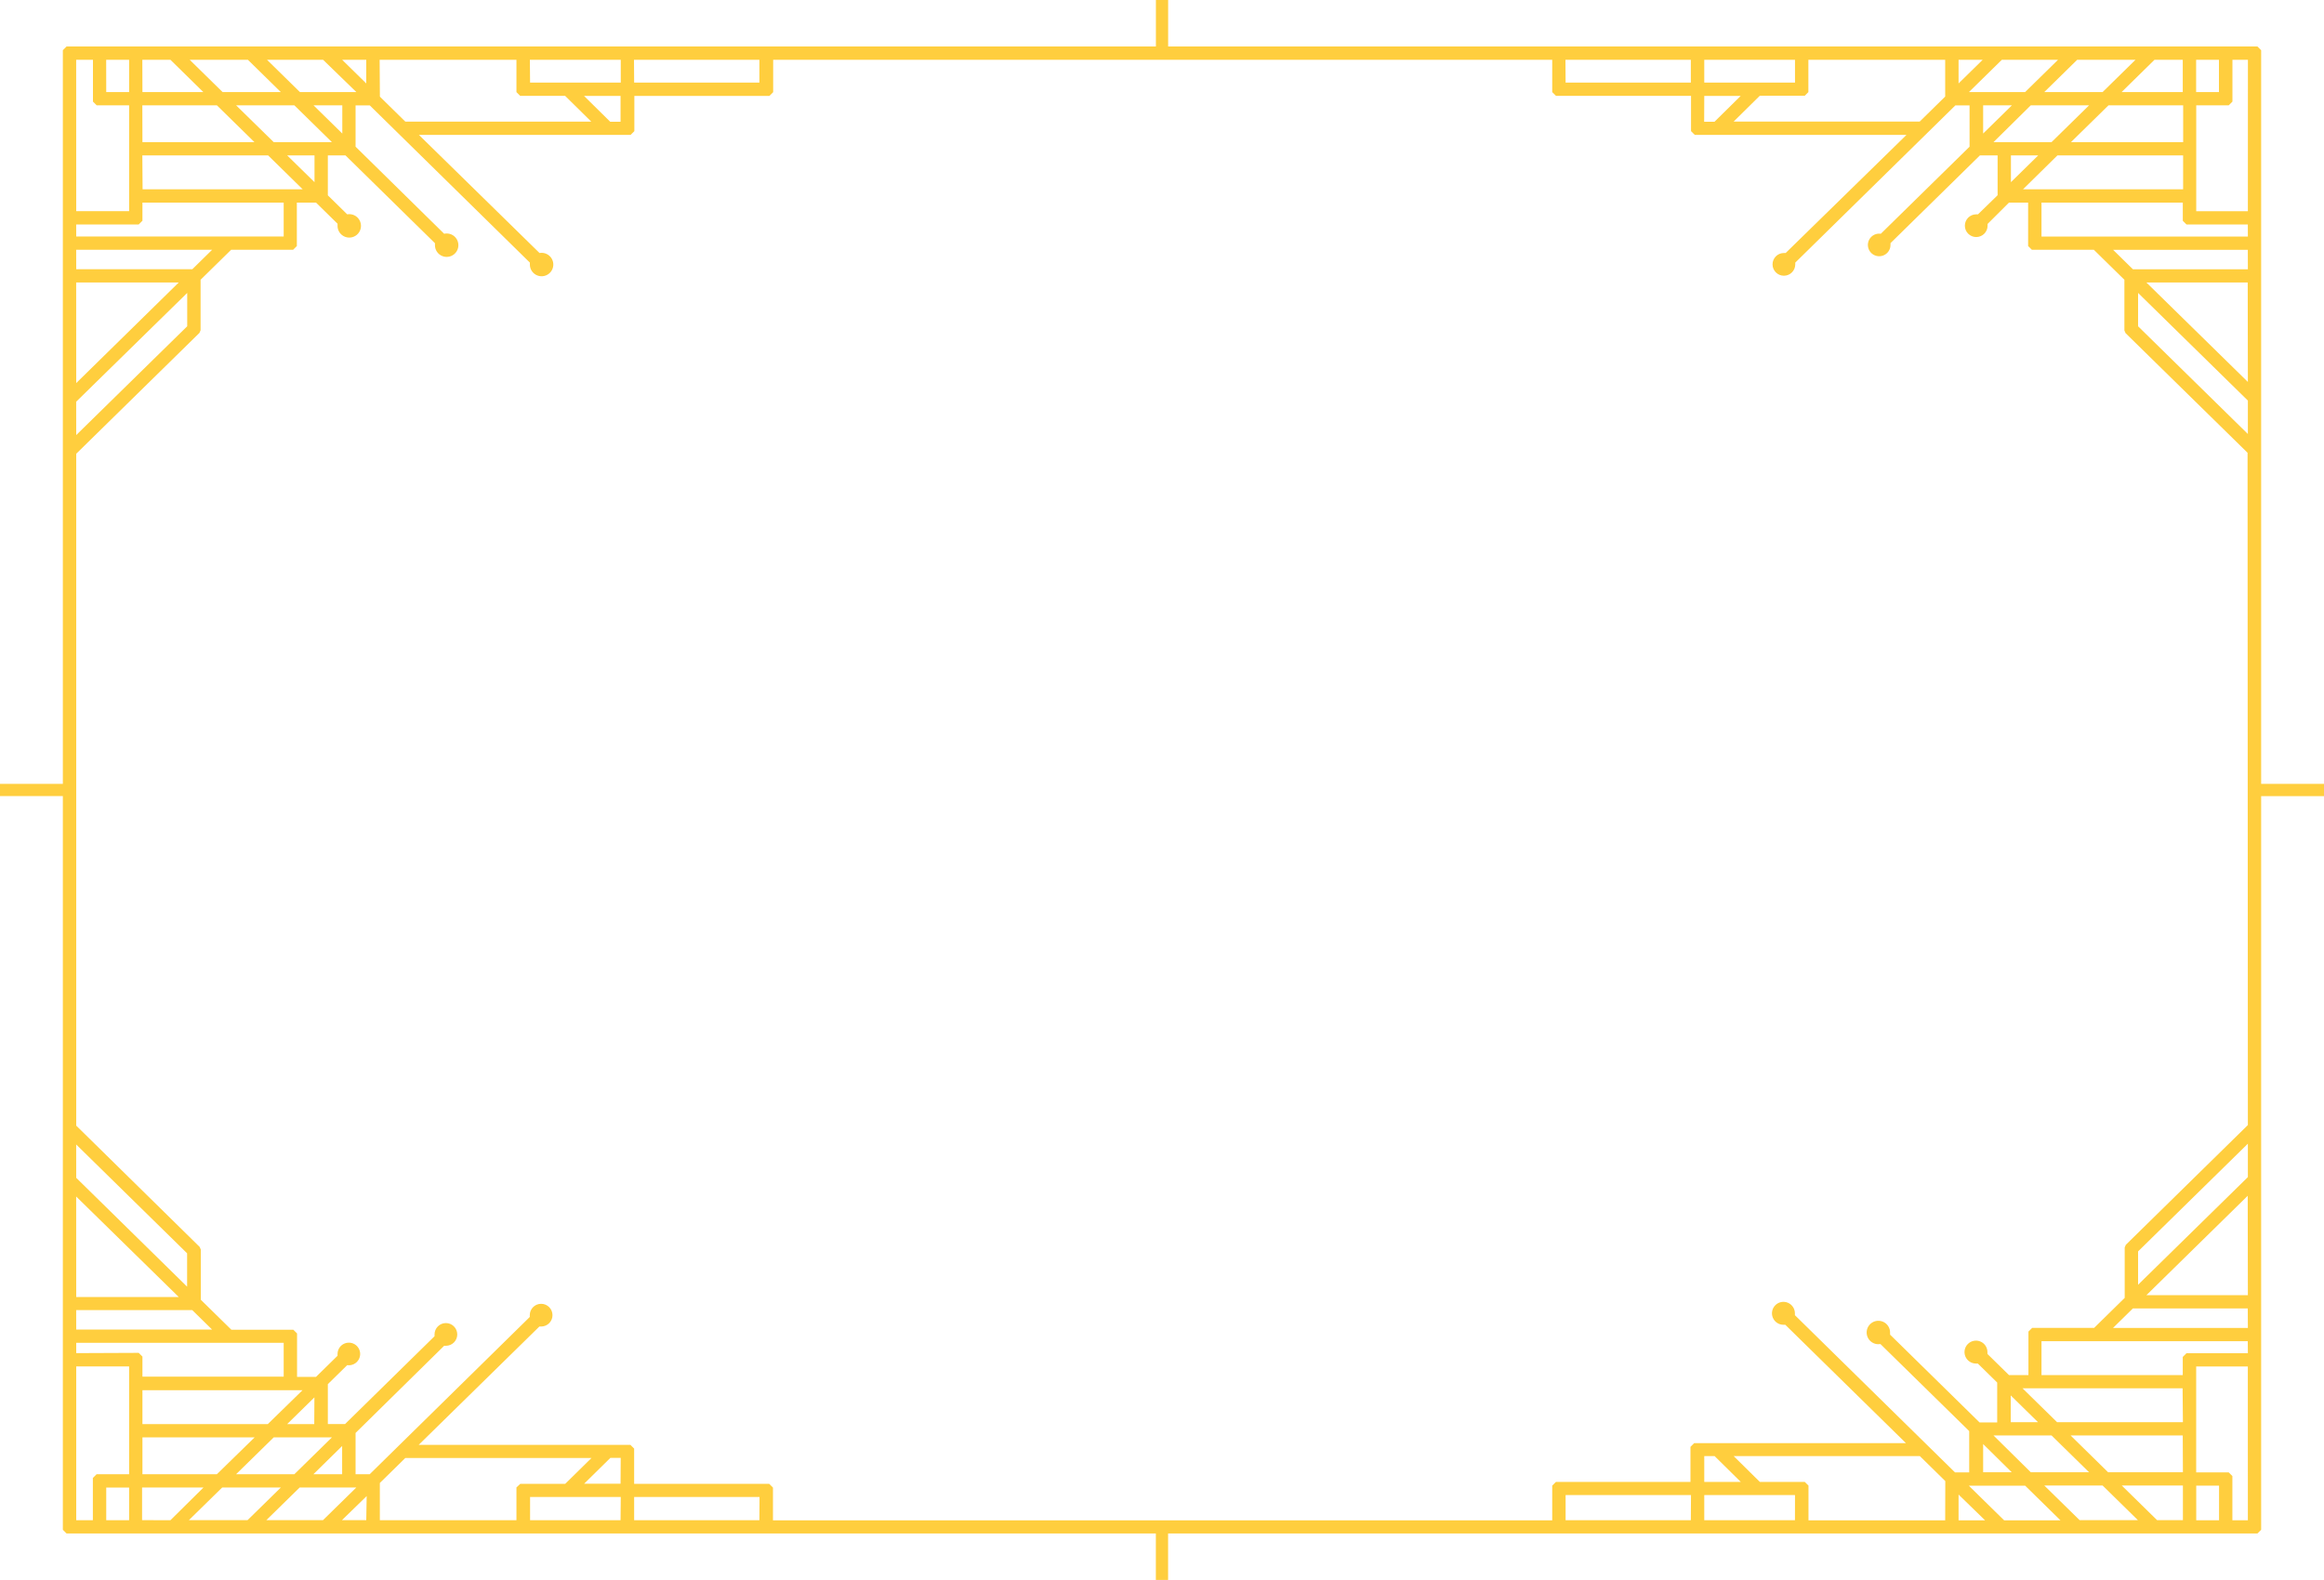
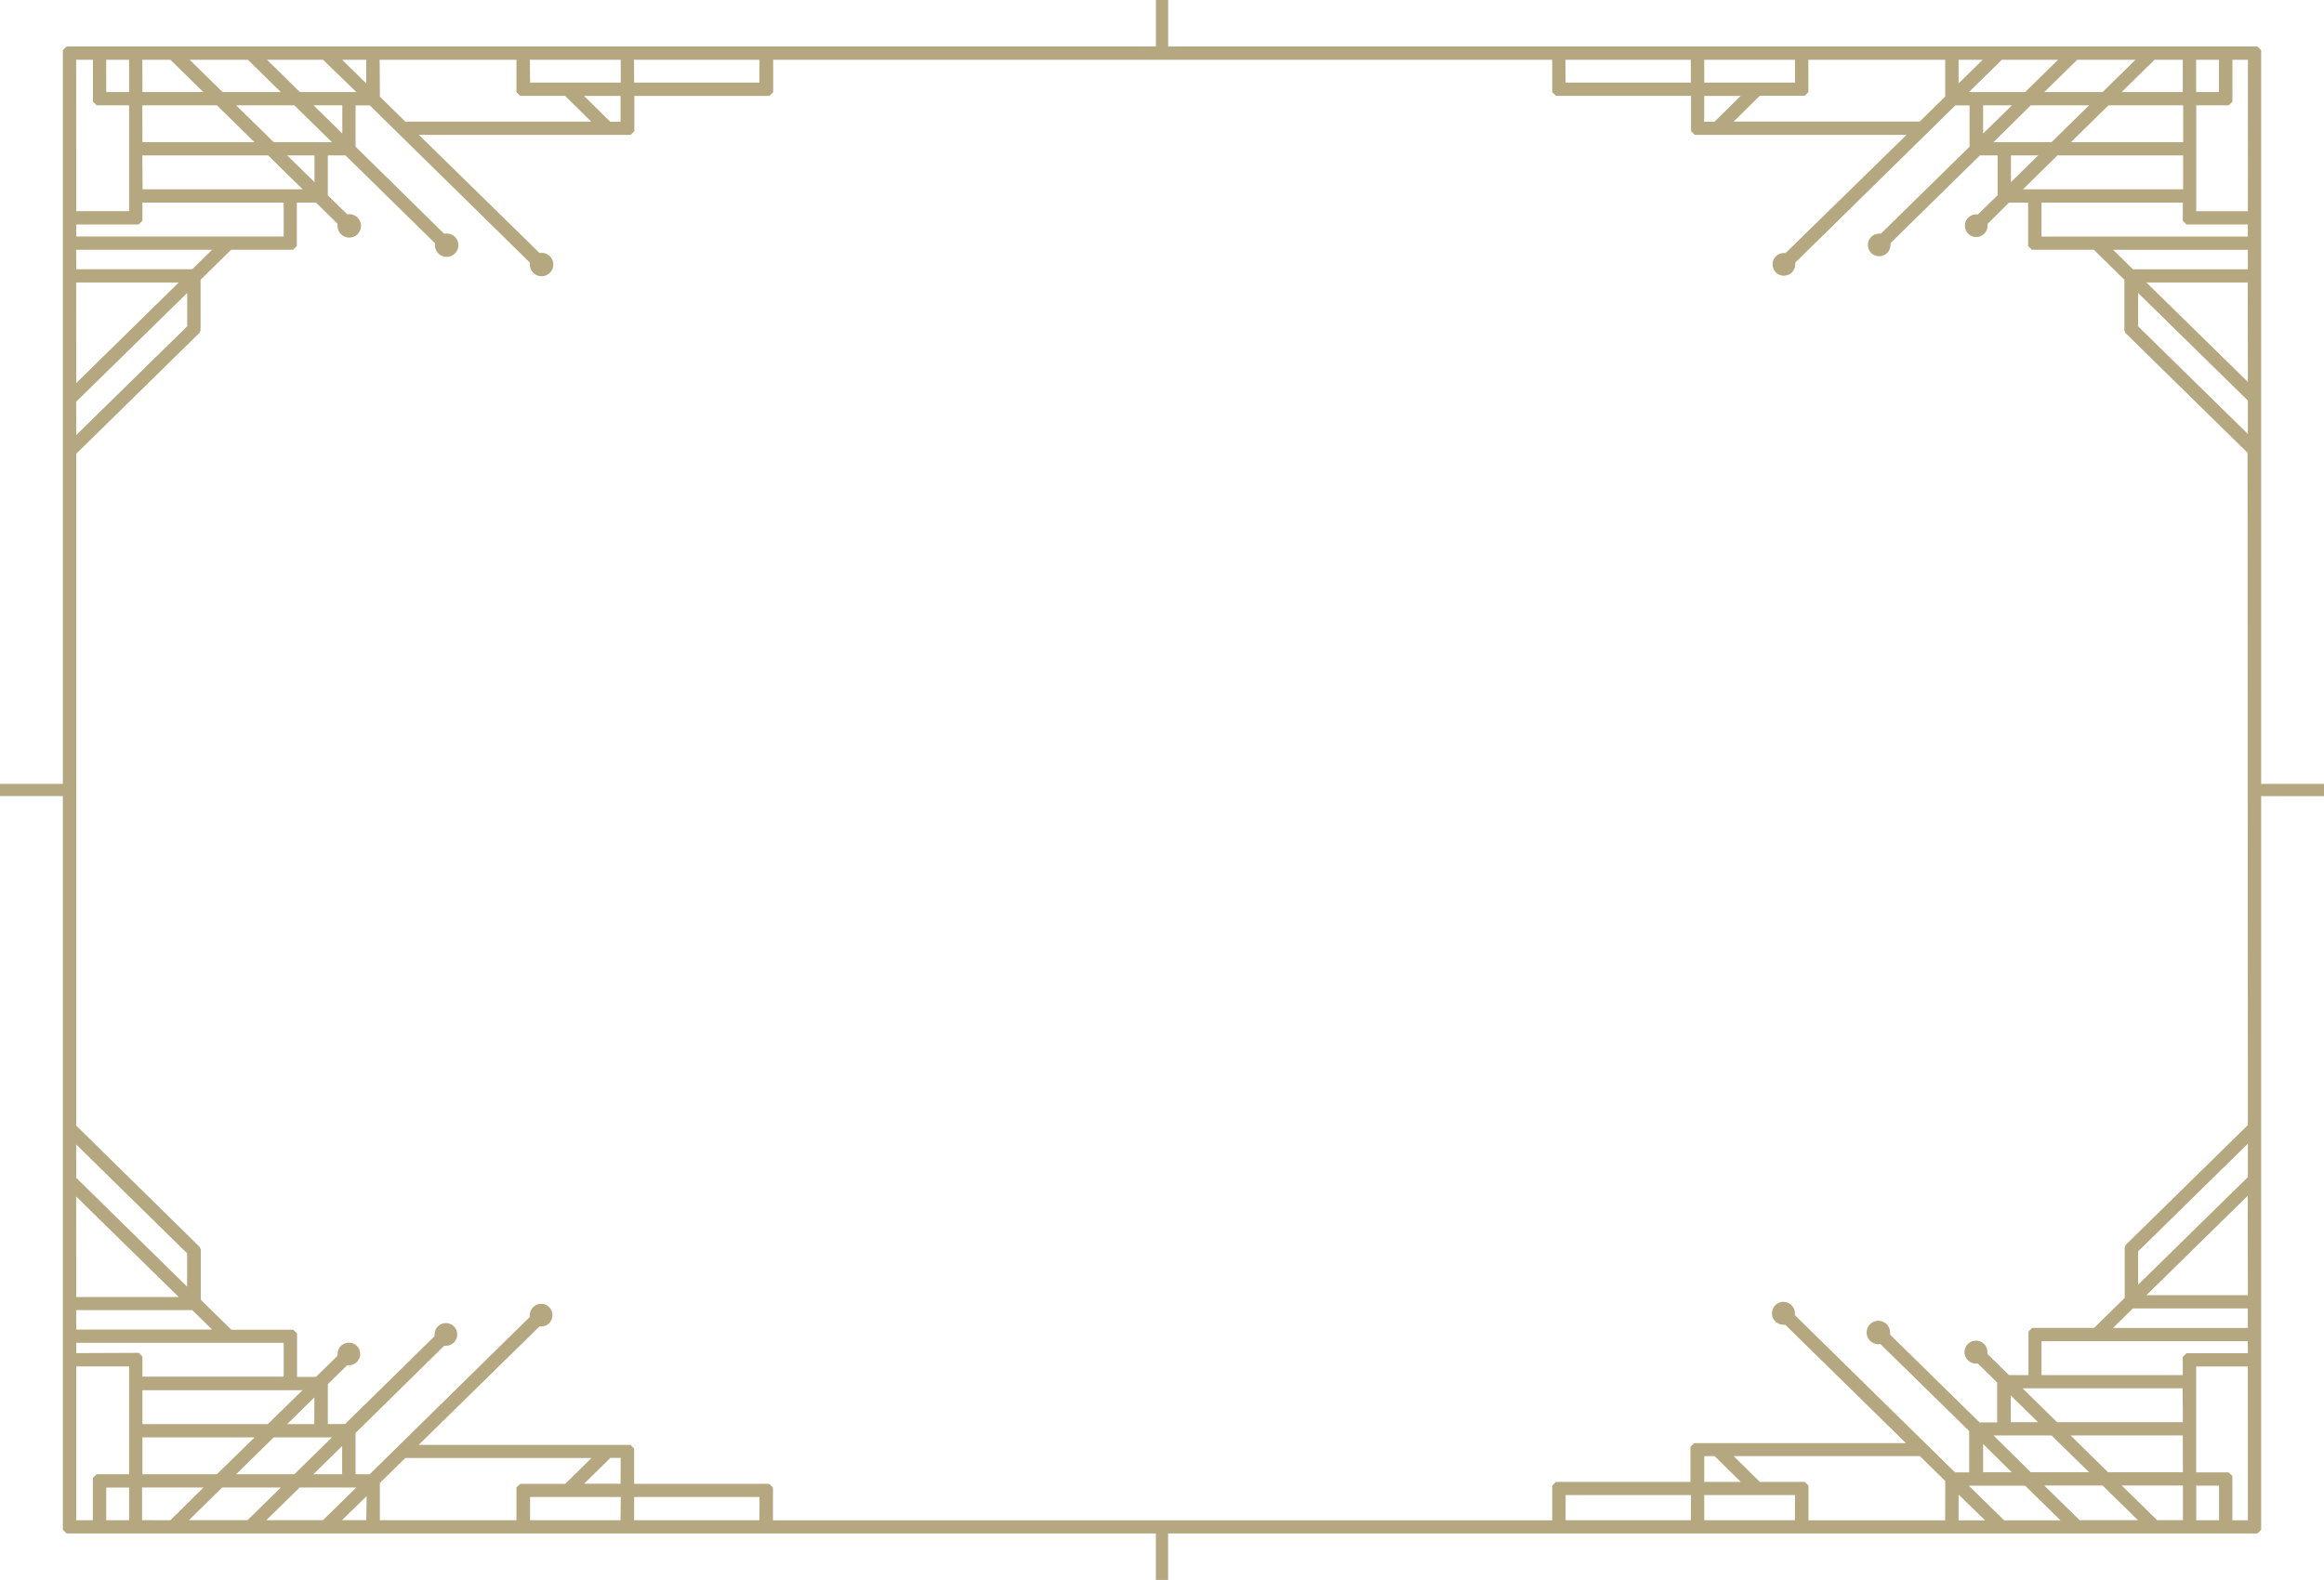
<svg xmlns="http://www.w3.org/2000/svg" viewBox="0 0 450 306">
  <defs>
    <style>
      .cls-1 {
-         fill: #FFCE3E;
+         fill: #B5A77F;
      }
    </style>
  </defs>
  <g id="Layer_2" data-name="Layer 2">
    <g id="classic_borders">
      <g id="Layer_5" data-name="Layer 5">
        <path class="cls-1" d="M450,151.81H437.83V9.73L437.11,9H226.19V0h-2.37V9H12.89l-.72.72V151.81H0v2.37H12.17V296.27l.72.72H223.81v9h2.37v-9H437.11l.72-.72V154.19H450ZM425.24,11.58h4.42v6.25h-4.42Zm-2.59,0v6.25H410.81l6.37-6.25ZM393.22,20.4h11.29l-7.27,7.13H386ZM384,25.86V20.4h5.57Zm5.38,4.24h5.28l-5.28,5.18Zm9,0h24.34v6.56h-31Zm2.62-2.57,7.27-7.13h14.46v7.13ZM413.5,11.58l-6.37,6.25H395.84l6.37-6.25Zm-15,0-6.37,6.25H381.25l6.37-6.25Zm-19.26,0h4.67l-4.67,4.58Zm-29.08,6.26V11.58h26.49v7.12l-4.93,4.84H335.69l5.07-5h8.7ZM330,11.58h17.57V16H330Zm0,7h7.05l-5.07,5h-2Zm-26.88-7h24.28V16H303.15Zm-180.36,0h24.28V16H122.79Zm-20.16,0H120.2V16H102.64Zm17.56,7v5h-2l-5.07-5Zm-46.65-7H100v6.26l.72.72h8.7l5.07,5H78.49l-4.93-4.84Zm-2.59,0v4.58l-4.67-4.58Zm-8.36,0L69,17.83H58.07L51.7,11.58ZM53,27.53,45.72,20.4H57l7.27,7.13Zm7.9,2.57v5.18L55.61,30.1Zm-.19-9.7h5.57v5.46ZM48,11.58l6.37,6.25H43.1l-6.37-6.25Zm-20.44,0H33l6.37,6.25H27.58Zm0,8.82H42l7.27,7.13H27.58Zm0,9.7H51.92l6.69,6.56h-31Zm-7-18.52H25v6.25H20.57Zm-5.81,0H18v8.1l.72.72H25V40.9H14.76Zm0,31.89H26.86l.72-.72V39.24H54.93V45.8H14.76Zm0,4.9H41.08l-3.84,3.77H14.76Zm0,6.34H34.61L14.76,74.19Zm0,23.09L36.25,56.73v6.46L14.76,84.26Zm0,143.85,21.48,21.08v6.46L14.76,228.11Zm0,10.08L34.62,251.2H14.76Zm0,22H37.23l3.84,3.77H14.76ZM25,294.42H20.57v-6.33H25Zm0-8.9H18.7l-.72.72v8.18H14.76V264.63H25ZM14.76,262.06v-2H54.93v6.56H27.58v-3.89l-.72-.72ZM57,285.51H45.72L53,278.38H64.27Zm9.25-5.46v5.46H60.69ZM42,285.51H27.58v-7.13H49.3Zm18.85-9.7H55.6l5.28-5.18Zm-9,0H27.58v-6.57h31Zm-24.34,18.6v-6.33H39.41L33,294.42Zm9.06,0,6.46-6.33H54.39l-6.46,6.33Zm15,0,6.46-6.33H69l-6.46,6.33Zm19.35,0H66.21L71,289.75ZM100,288.07v6.35H73.55v-7.21l4.93-4.84h36.05l-5.08,5h-8.7Zm20.16,6.35H102.64v-4.5H120.2Zm0-7.07h-7.05l5.08-5h2Zm26.88,7.07H122.79v-4.5h24.28Zm180.36,0H303.15v-4.87h24.28Zm20.16,0H330v-4.87h17.57ZM330,287v-5h2l5.07,5Zm46.65,7.45H350.18v-6.73l-.72-.72h-8.7l-5.07-5h36.05l4.93,4.84Zm2.59,0v-5l5.14,5Zm8.83,0-6.84-6.71h10.91l6.84,6.71ZM397.24,278l7.27,7.13H393.22L386,278Zm-7.9-2.57v-5.18l5.28,5.18Zm.19,9.7H384v-5.46Zm13.15,9.28-6.84-6.71h11.29l6.84,6.71Zm20,0h-5l-6.84-6.71h11.84Zm0-9.28H408.19L400.93,278h21.72Zm0-9.7H398.31l-6.69-6.56h31Zm7,19h-4.42v-6.71h4.42Zm5.58,0h-3v-8.56l-.72-.72h-6.29v-20.5h10Zm0-32.35H423.37l-.72.72v3.52H395.3v-6.57h39.94Zm0-4.9H409.15L413,253.4h22.24Zm0-6.34H415.61l19.62-19.25Zm0-22.87L414,248.82v-6.46l21.26-20.86Zm0-10.08-23.63,23.19-.22.51v9.77l-5.92,5.81h-12l-.72.72v8.42H389l-4.17-4.09a2.15,2.15,0,0,0,0-.34,2.22,2.22,0,1,0-2.22,2.2,2.24,2.24,0,0,0,.36,0l3.75,3.68v7.72h-3.42l-17.32-17a2.15,2.15,0,0,0,0-.34,2.27,2.27,0,1,0-1.87,2.16l17.19,16.86v8h-2.75l-31-30.45a2.15,2.15,0,0,0,0-.34,2.22,2.22,0,1,0-2.22,2.2,2.23,2.23,0,0,0,.36,0l23.36,22.92h-41l-.72.72V287H301.28l-.72.72v6.73H149.67v-6.35l-.72-.72H122.79v-6.83l-.72-.72h-41l23.37-22.92a2.23,2.23,0,0,0,.36,0,2.2,2.2,0,1,0-2.22-2.19,2.15,2.15,0,0,0,0,.34l-31,30.46H68.85v-8L86,260.64a2.23,2.23,0,0,0,.36,0,2.2,2.2,0,1,0-2.22-2.19,2.14,2.14,0,0,0,0,.34l-17.32,17H63.48v-7.72l3.75-3.68a2.19,2.19,0,1,0-1.87-2.16,2.15,2.15,0,0,0,0,.34l-4.17,4.09H57.52v-8.41l-.72-.72h-12l-5.92-5.81V242l-.22-.51L14.76,218V87.88L38.62,64.47l.22-.51V54.18l5.92-5.81h12l.72-.72V39.24h3.71l4.17,4.09a2.15,2.15,0,0,0,0,.34,2.27,2.27,0,1,0,1.87-2.16l-3.75-3.68V30.1h3.42l17.32,17a2.14,2.14,0,0,0,0,.34A2.27,2.27,0,1,0,86,45.27L68.85,28.41v-8H71.6l31,30.45a2.14,2.14,0,0,0,0,.34A2.27,2.27,0,1,0,104.47,49L81.11,26.12h41l.72-.72V18.57h26.16l.72-.72V11.58H300.56v6.26l.72.72h26.16V25.4l.72.72h41L345.76,49a2.24,2.24,0,0,0-.36,0,2.2,2.2,0,1,0,2.22,2.2,2.15,2.15,0,0,0,0-.34l31-30.45h2.75v8L364.19,45.27a2.19,2.19,0,1,0,1.87,2.16,2.15,2.15,0,0,0,0-.34l17.32-17h3.42v7.72L383,41.51a2.23,2.23,0,0,0-.36,0,2.2,2.2,0,1,0,2.22,2.2,2.15,2.15,0,0,0,0-.34L389,39.24h3.71v8.41l.72.72h12l5.92,5.81V64l.22.51,23.63,23.18Zm0-133.84L414,63.19V56.73l21.26,20.85Zm0-10.08L415.61,54.71h19.62Zm0-21.82H413l-3.84-3.77h26.09Zm0-6.34H395.3V39.24h27.36v3.52l.72.72h11.87Zm0-4.9h-10V20.4h6.29l.72-.72v-8.1h3Z" />
      </g>
    </g>
  </g>
</svg>
